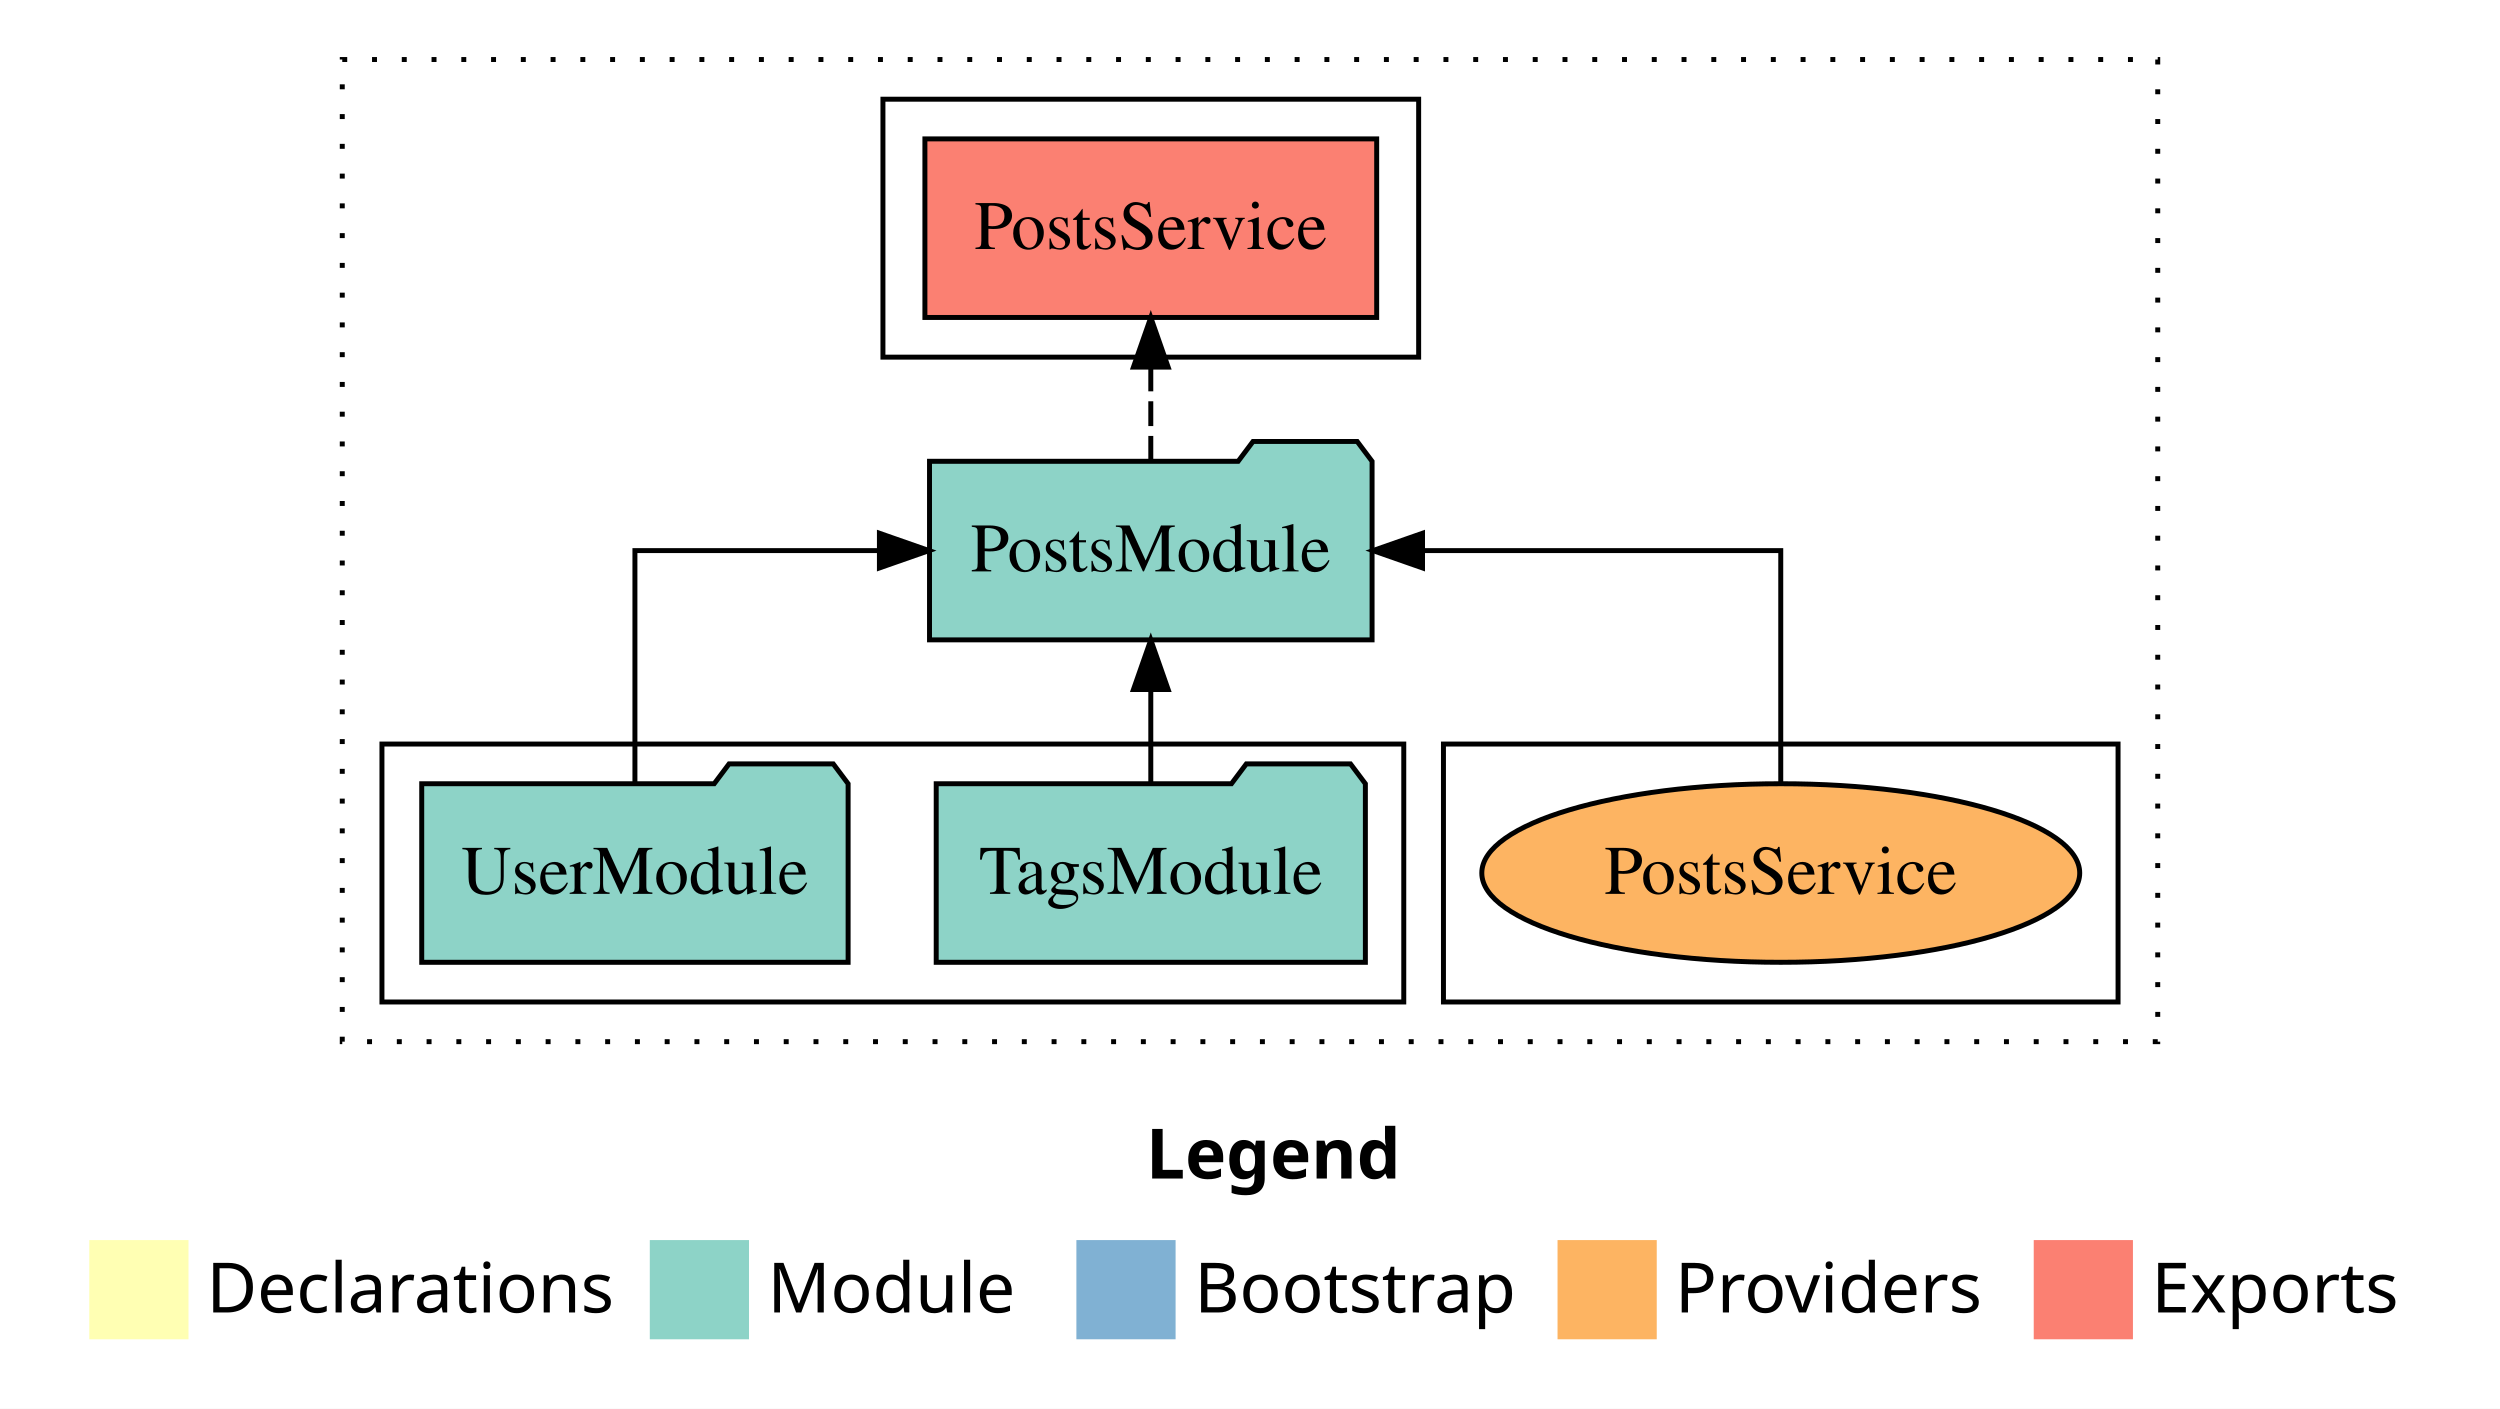
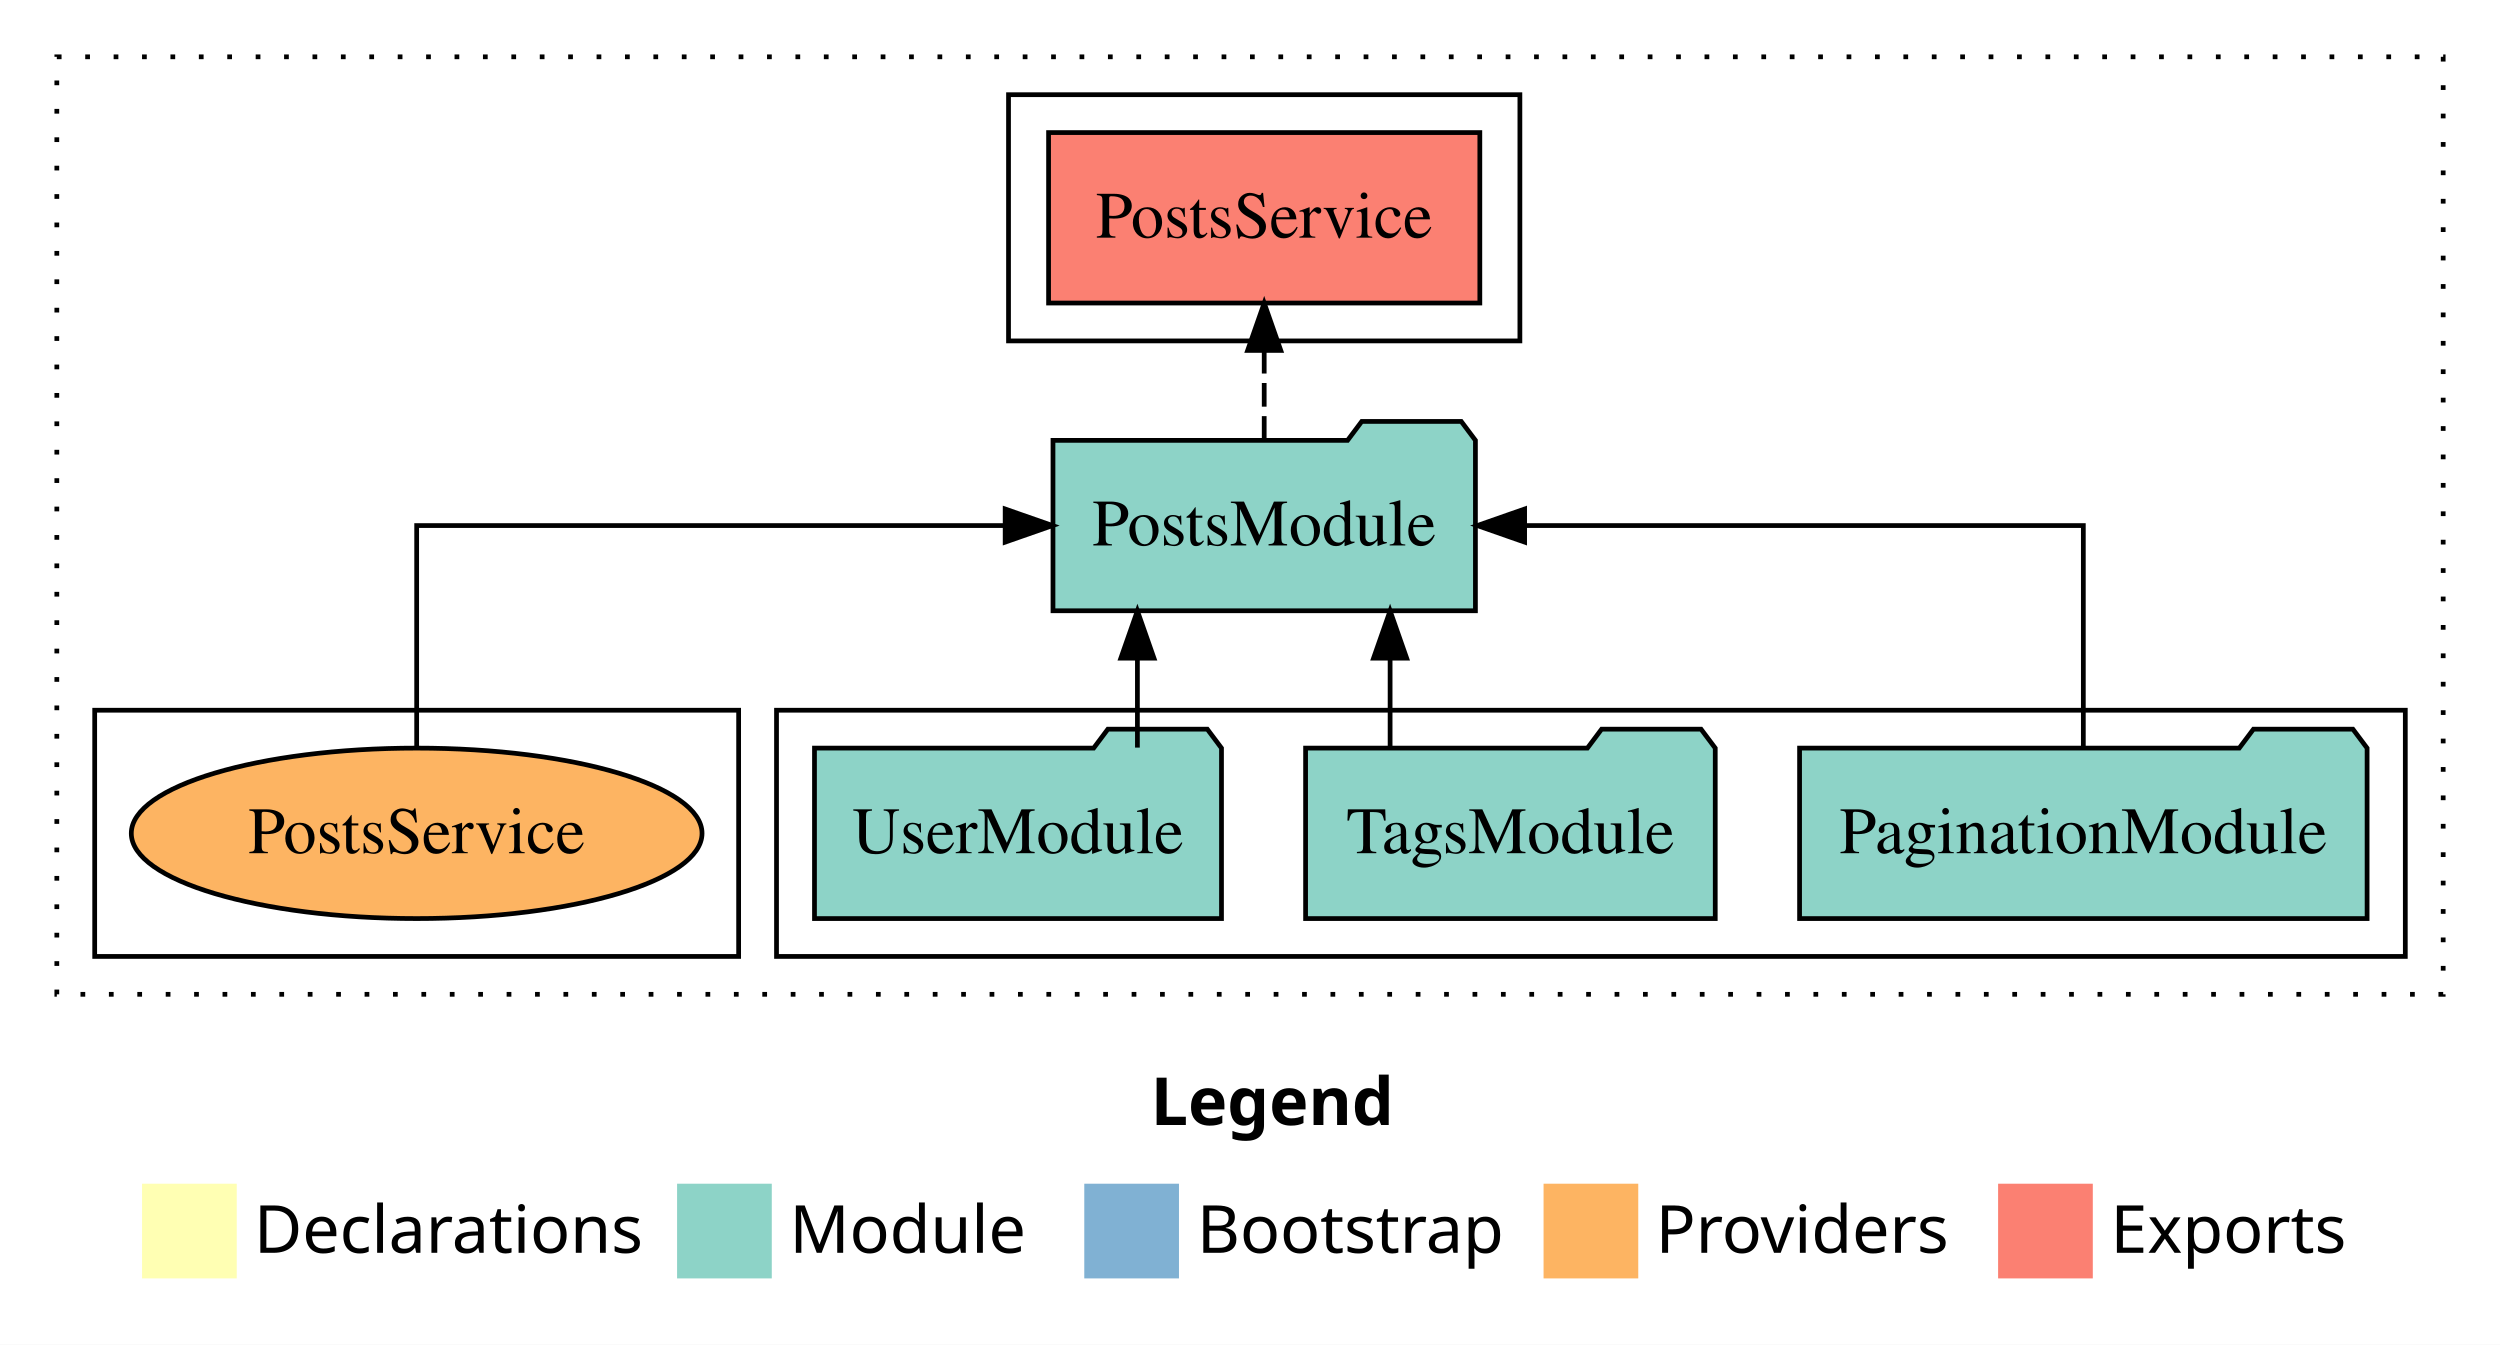
- <svg xmlns="http://www.w3.org/2000/svg" width="504pt" height="284pt" viewBox="0.00 0.00 504.00 284.00">
+ <svg xmlns="http://www.w3.org/2000/svg" width="528pt" height="284pt" viewBox="0.00 0.00 528.00 284.00">
  <g id="graph0" class="graph" transform="scale(1 1) rotate(0) translate(4 280)">
-     <polygon fill="white" stroke="transparent" points="-4,4 -4,-280 500,-280 500,4 -4,4" />
-     <text text-anchor="start" x="227.01" y="-42.4" font-family="Times-12" font-weight="bold" font-size="14.00">Legend</text>
-     <polygon fill="#ffffb3" stroke="transparent" points="14,-10 14,-30 34,-30 34,-10 14,-10" />
-     <text text-anchor="start" x="37.63" y="-15.4" font-family="Times-12" font-size="14.00">  Declarations</text>
-     <polygon fill="#8dd3c7" stroke="transparent" points="127,-10 127,-30 147,-30 147,-10 127,-10" />
-     <text text-anchor="start" x="150.73" y="-15.4" font-family="Times-12" font-size="14.00">  Module</text>
-     <polygon fill="#80b1d3" stroke="transparent" points="213,-10 213,-30 233,-30 233,-10 213,-10" />
-     <text text-anchor="start" x="236.78" y="-15.4" font-family="Times-12" font-size="14.00">  Bootstrap</text>
-     <polygon fill="#fdb462" stroke="transparent" points="310,-10 310,-30 330,-30 330,-10 310,-10" />
-     <text text-anchor="start" x="333.67" y="-15.4" font-family="Times-12" font-size="14.00">  Providers</text>
-     <polygon fill="#fb8072" stroke="transparent" points="406,-10 406,-30 426,-30 426,-10 406,-10" />
-     <text text-anchor="start" x="429.73" y="-15.4" font-family="Times-12" font-size="14.00">  Exports</text>
+     <polygon fill="white" stroke="transparent" points="-4,4 -4,-280 524,-280 524,4 -4,4" />
+     <text text-anchor="start" x="239.01" y="-42.4" font-family="Times-12" font-weight="bold" font-size="14.00">Legend</text>
+     <polygon fill="#ffffb3" stroke="transparent" points="26,-10 26,-30 46,-30 46,-10 26,-10" />
+     <text text-anchor="start" x="49.63" y="-15.4" font-family="Times-12" font-size="14.00">  Declarations</text>
+     <polygon fill="#8dd3c7" stroke="transparent" points="139,-10 139,-30 159,-30 159,-10 139,-10" />
+     <text text-anchor="start" x="162.73" y="-15.4" font-family="Times-12" font-size="14.00">  Module</text>
+     <polygon fill="#80b1d3" stroke="transparent" points="225,-10 225,-30 245,-30 245,-10 225,-10" />
+     <text text-anchor="start" x="248.78" y="-15.4" font-family="Times-12" font-size="14.00">  Bootstrap</text>
+     <polygon fill="#fdb462" stroke="transparent" points="322,-10 322,-30 342,-30 342,-10 322,-10" />
+     <text text-anchor="start" x="345.67" y="-15.4" font-family="Times-12" font-size="14.00">  Providers</text>
+     <polygon fill="#fb8072" stroke="transparent" points="418,-10 418,-30 438,-30 438,-10 418,-10" />
+     <text text-anchor="start" x="441.73" y="-15.4" font-family="Times-12" font-size="14.00">  Exports</text>
    <g id="clust1" class="cluster">
-       <polygon fill="none" stroke="black" stroke-dasharray="1,5" points="65,-70 65,-268 431,-268 431,-70 65,-70" />
+       <polygon fill="none" stroke="black" stroke-dasharray="1,5" points="8,-70 8,-268 512,-268 512,-70 8,-70" />
+     </g>
+     <g id="clust3" class="cluster">
+       <polygon fill="none" stroke="black" points="160,-78 160,-130 504,-130 504,-78 160,-78" />
    </g>
    <g id="clust6" class="cluster">
-       <polygon fill="none" stroke="black" points="287,-78 287,-130 423,-130 423,-78 287,-78" />
+       <polygon fill="none" stroke="black" points="16,-78 16,-130 152,-130 152,-78 16,-78" />
    </g>
    <g id="clust4" class="cluster">
-       <polygon fill="none" stroke="black" points="174,-208 174,-260 282,-260 282,-208 174,-208" />
-     </g>
-     <g id="clust3" class="cluster">
-       <polygon fill="none" stroke="black" points="73,-78 73,-130 279,-130 279,-78 73,-78" />
+       <polygon fill="none" stroke="black" points="209,-208 209,-260 317,-260 317,-208 209,-208" />
    </g>
    <g id="node1" class="node">
-       <polygon fill="#8dd3c7" stroke="black" points="271.26,-122 268.26,-126 247.26,-126 244.26,-122 184.74,-122 184.74,-86 271.26,-86 271.26,-122" />
-       <text text-anchor="middle" x="228" y="-99.8" font-family="Times,serif" font-size="14.00">TagsModule</text>
+       <polygon fill="#8dd3c7" stroke="black" points="495.93,-122 492.93,-126 471.93,-126 468.93,-122 376.07,-122 376.07,-86 495.93,-86 495.93,-122" />
+       <text text-anchor="middle" x="436" y="-99.8" font-family="Times,serif" font-size="14.00">PaginationModule</text>
+     </g>
+     <g id="node4" class="node">
+       <polygon fill="#8dd3c7" stroke="black" points="307.61,-187 304.61,-191 283.61,-191 280.61,-187 218.39,-187 218.39,-151 307.61,-151 307.61,-187" />
+       <text text-anchor="middle" x="263" y="-164.8" font-family="Times,serif" font-size="14.00">PostsModule</text>
+     </g>
+     <g id="edge1" class="edge">
+       <path fill="none" stroke="black" d="M436,-122.11C436,-141.34 436,-169 436,-169 436,-169 318,-169 318,-169" />
+       <polygon fill="black" stroke="black" points="318,-165.5 308,-169 318,-172.5 318,-165.5" />
+     </g>
+     <g id="node2" class="node">
+       <polygon fill="#8dd3c7" stroke="black" points="358.26,-122 355.26,-126 334.26,-126 331.26,-122 271.74,-122 271.74,-86 358.26,-86 358.26,-122" />
+       <text text-anchor="middle" x="315" y="-99.8" font-family="Times,serif" font-size="14.00">TagsModule</text>
+     </g>
+     <g id="edge2" class="edge">
+       <path fill="none" stroke="black" d="M289.59,-122.11C289.59,-122.11 289.59,-140.99 289.59,-140.99" />
+       <polygon fill="black" stroke="black" points="286.09,-140.99 289.59,-150.99 293.09,-140.99 286.09,-140.99" />
    </g>
    <g id="node3" class="node">
-       <polygon fill="#8dd3c7" stroke="black" points="272.61,-187 269.61,-191 248.61,-191 245.61,-187 183.39,-187 183.39,-151 272.61,-151 272.61,-187" />
-       <text text-anchor="middle" x="228" y="-164.8" font-family="Times,serif" font-size="14.00">PostsModule</text>
-     </g>
-     <g id="edge1" class="edge">
-       <path fill="none" stroke="black" d="M228,-122.11C228,-122.11 228,-140.99 228,-140.99" />
-       <polygon fill="black" stroke="black" points="224.5,-140.99 228,-150.99 231.5,-140.99 224.5,-140.99" />
-     </g>
-     <g id="node2" class="node">
-       <polygon fill="#8dd3c7" stroke="black" points="166.98,-122 163.98,-126 142.98,-126 139.98,-122 81.02,-122 81.02,-86 166.98,-86 166.98,-122" />
-       <text text-anchor="middle" x="124" y="-99.8" font-family="Times,serif" font-size="14.00">UserModule</text>
-     </g>
-     <g id="edge2" class="edge">
-       <path fill="none" stroke="black" d="M124,-122.11C124,-141.34 124,-169 124,-169 124,-169 173.29,-169 173.29,-169" />
-       <polygon fill="black" stroke="black" points="173.29,-172.5 183.29,-169 173.29,-165.5 173.29,-172.5" />
-     </g>
-     <g id="node4" class="node">
-       <polygon fill="#fb8072" stroke="black" points="273.54,-252 182.46,-252 182.46,-216 273.54,-216 273.54,-252" />
-       <text text-anchor="middle" x="228" y="-229.8" font-family="Times,serif" font-size="14.00">PostsService </text>
+       <polygon fill="#8dd3c7" stroke="black" points="253.98,-122 250.98,-126 229.98,-126 226.98,-122 168.02,-122 168.02,-86 253.98,-86 253.98,-122" />
+       <text text-anchor="middle" x="211" y="-99.8" font-family="Times,serif" font-size="14.00">UserModule</text>
    </g>
    <g id="edge3" class="edge">
-       <path fill="none" stroke="black" stroke-dasharray="5,2" d="M228,-187.11C228,-187.11 228,-205.99 228,-205.99" />
-       <polygon fill="black" stroke="black" points="224.5,-205.99 228,-215.99 231.5,-205.99 224.5,-205.99" />
+       <path fill="none" stroke="black" d="M236.22,-122.11C236.22,-122.11 236.22,-140.99 236.22,-140.99" />
+       <polygon fill="black" stroke="black" points="232.72,-140.99 236.22,-150.99 239.72,-140.99 232.72,-140.99" />
    </g>
    <g id="node5" class="node">
-       <ellipse fill="#fdb462" stroke="black" cx="355" cy="-104" rx="60.27" ry="18" />
-       <text text-anchor="middle" x="355" y="-99.8" font-family="Times,serif" font-size="14.00">PostsService</text>
+       <polygon fill="#fb8072" stroke="black" points="308.54,-252 217.46,-252 217.46,-216 308.54,-216 308.54,-252" />
+       <text text-anchor="middle" x="263" y="-229.8" font-family="Times,serif" font-size="14.00">PostsService </text>
    </g>
    <g id="edge4" class="edge">
-       <path fill="none" stroke="black" d="M355,-122.11C355,-141.34 355,-169 355,-169 355,-169 282.78,-169 282.78,-169" />
-       <polygon fill="black" stroke="black" points="282.78,-165.5 272.78,-169 282.78,-172.5 282.78,-165.5" />
+       <path fill="none" stroke="black" stroke-dasharray="5,2" d="M263,-187.11C263,-187.11 263,-205.99 263,-205.99" />
+       <polygon fill="black" stroke="black" points="259.5,-205.99 263,-215.99 266.5,-205.99 259.5,-205.99" />
+     </g>
+     <g id="node6" class="node">
+       <ellipse fill="#fdb462" stroke="black" cx="84" cy="-104" rx="60.27" ry="18" />
+       <text text-anchor="middle" x="84" y="-99.8" font-family="Times,serif" font-size="14.00">PostsService</text>
+     </g>
+     <g id="edge5" class="edge">
+       <path fill="none" stroke="black" d="M84,-122.11C84,-141.34 84,-169 84,-169 84,-169 208.29,-169 208.29,-169" />
+       <polygon fill="black" stroke="black" points="208.29,-172.5 218.29,-169 208.29,-165.5 208.29,-172.5" />
    </g>
  </g>
</svg>
